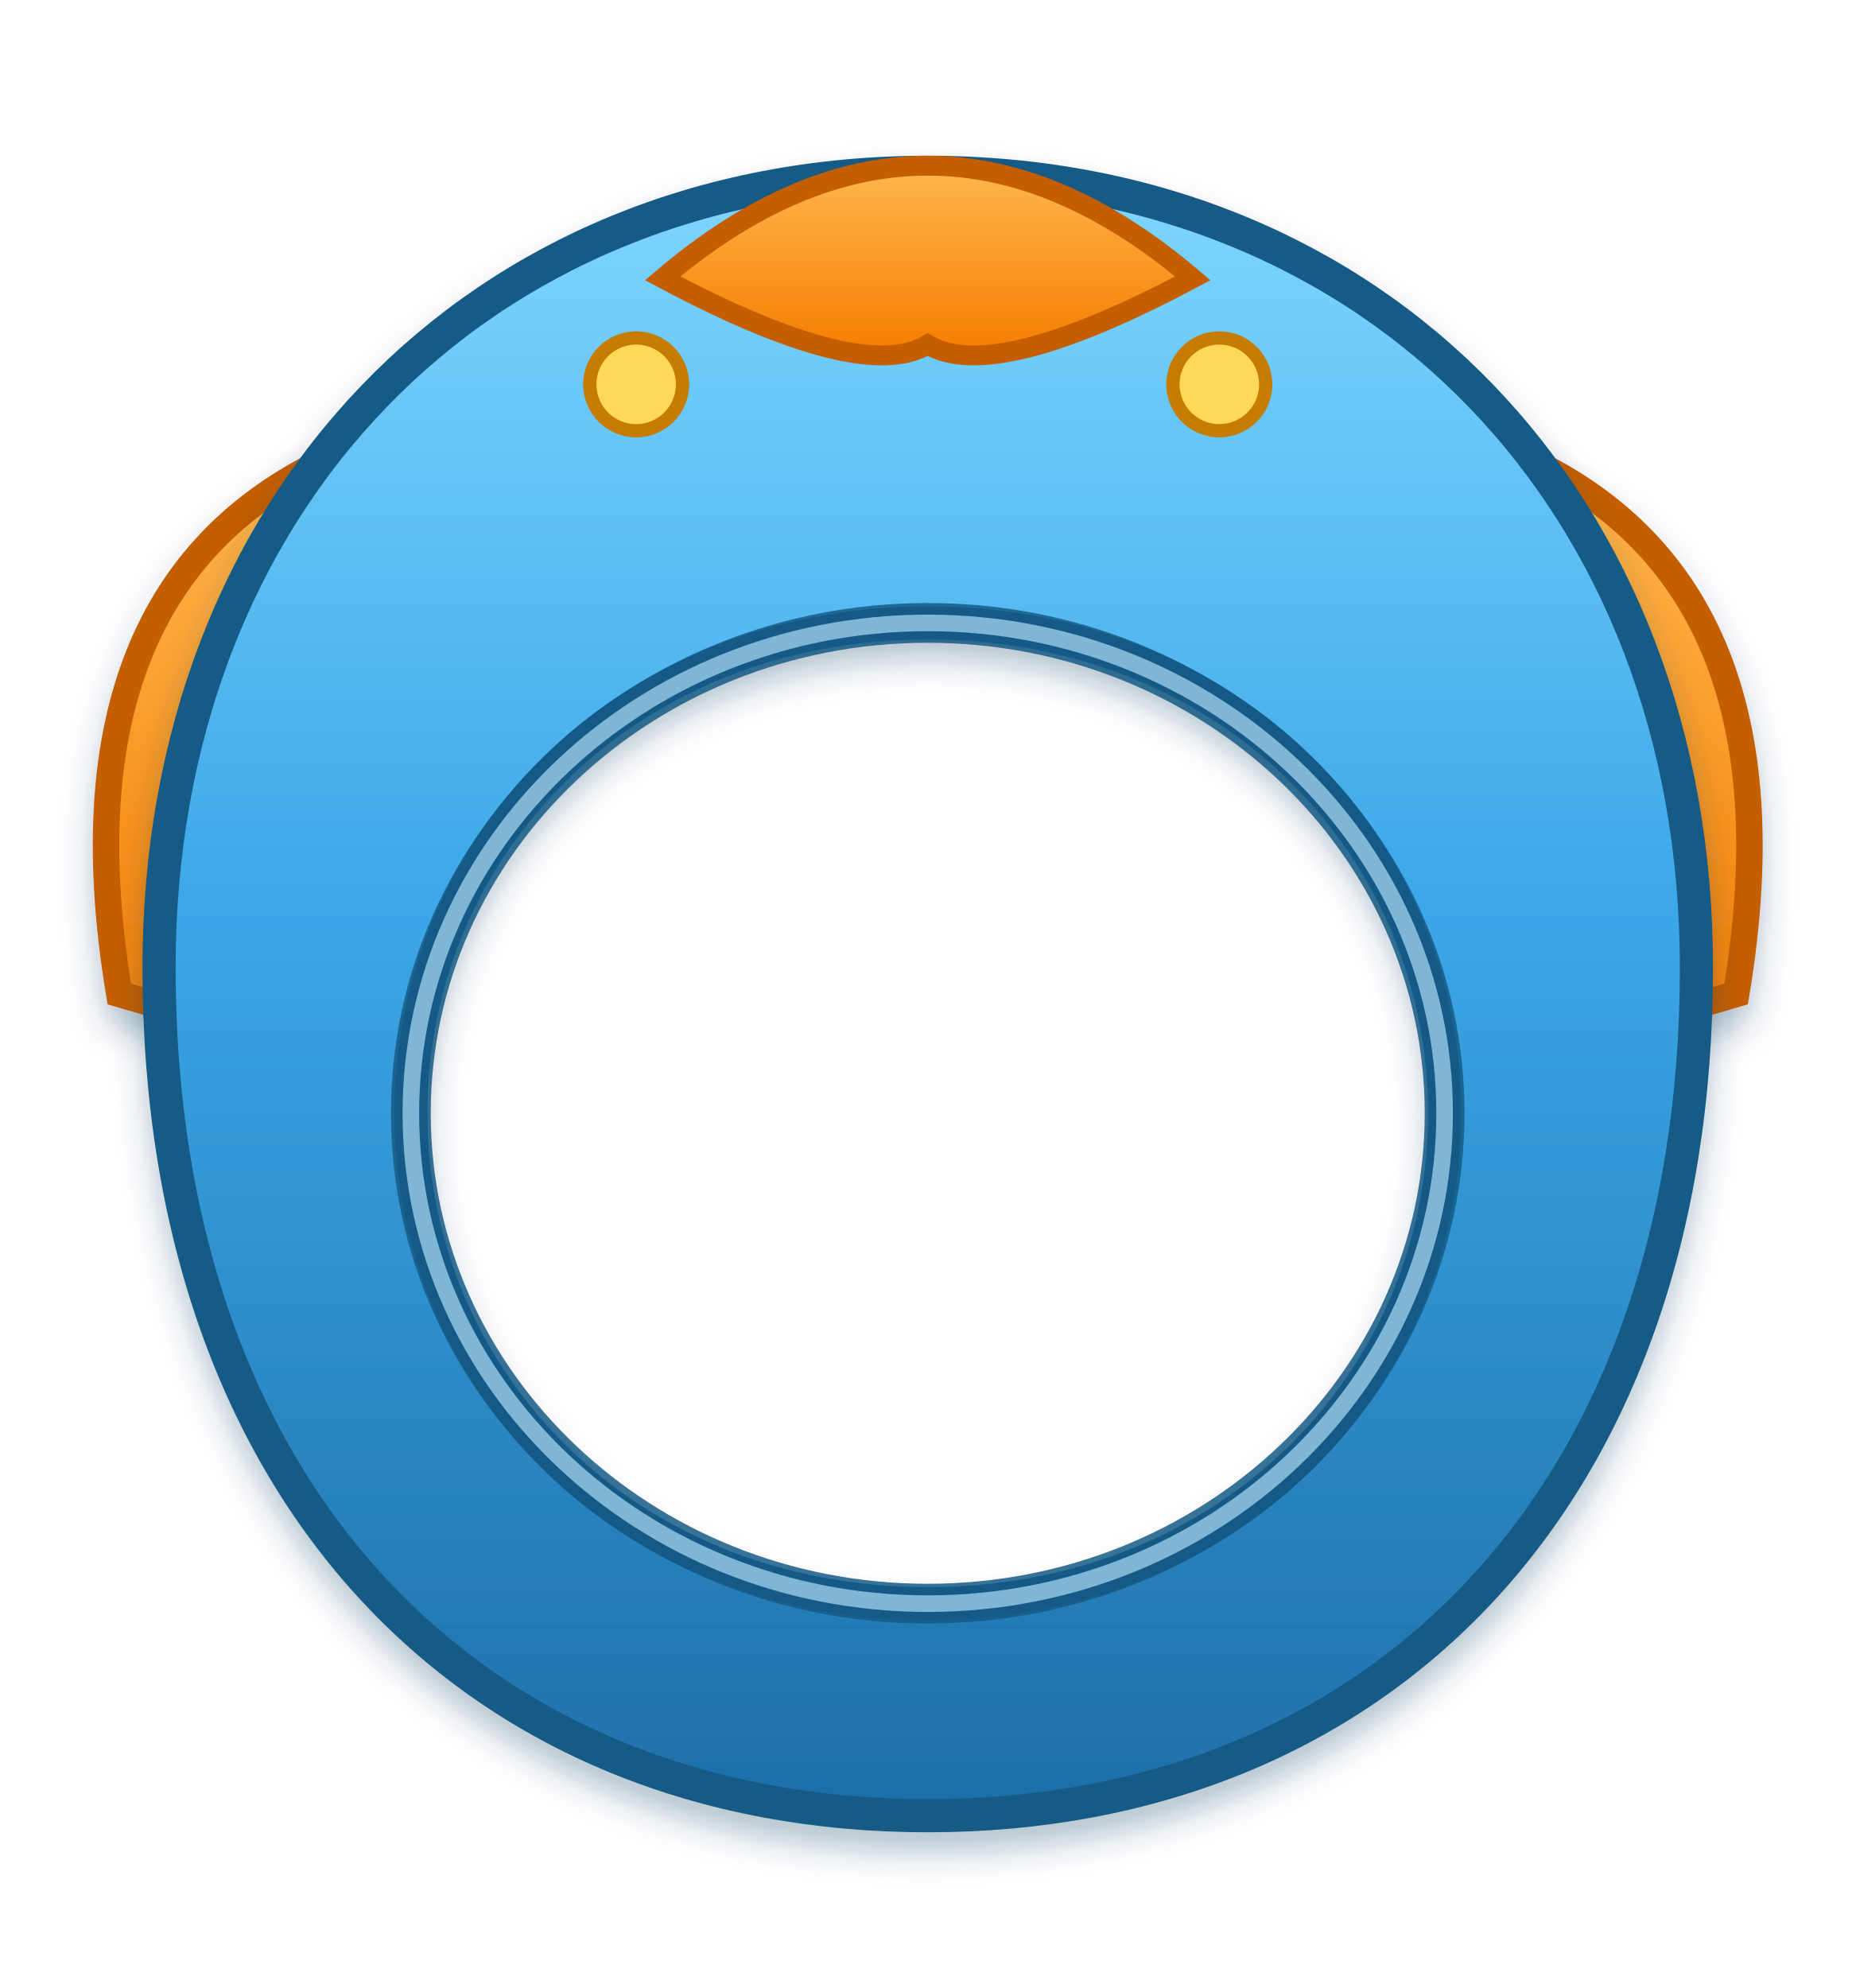
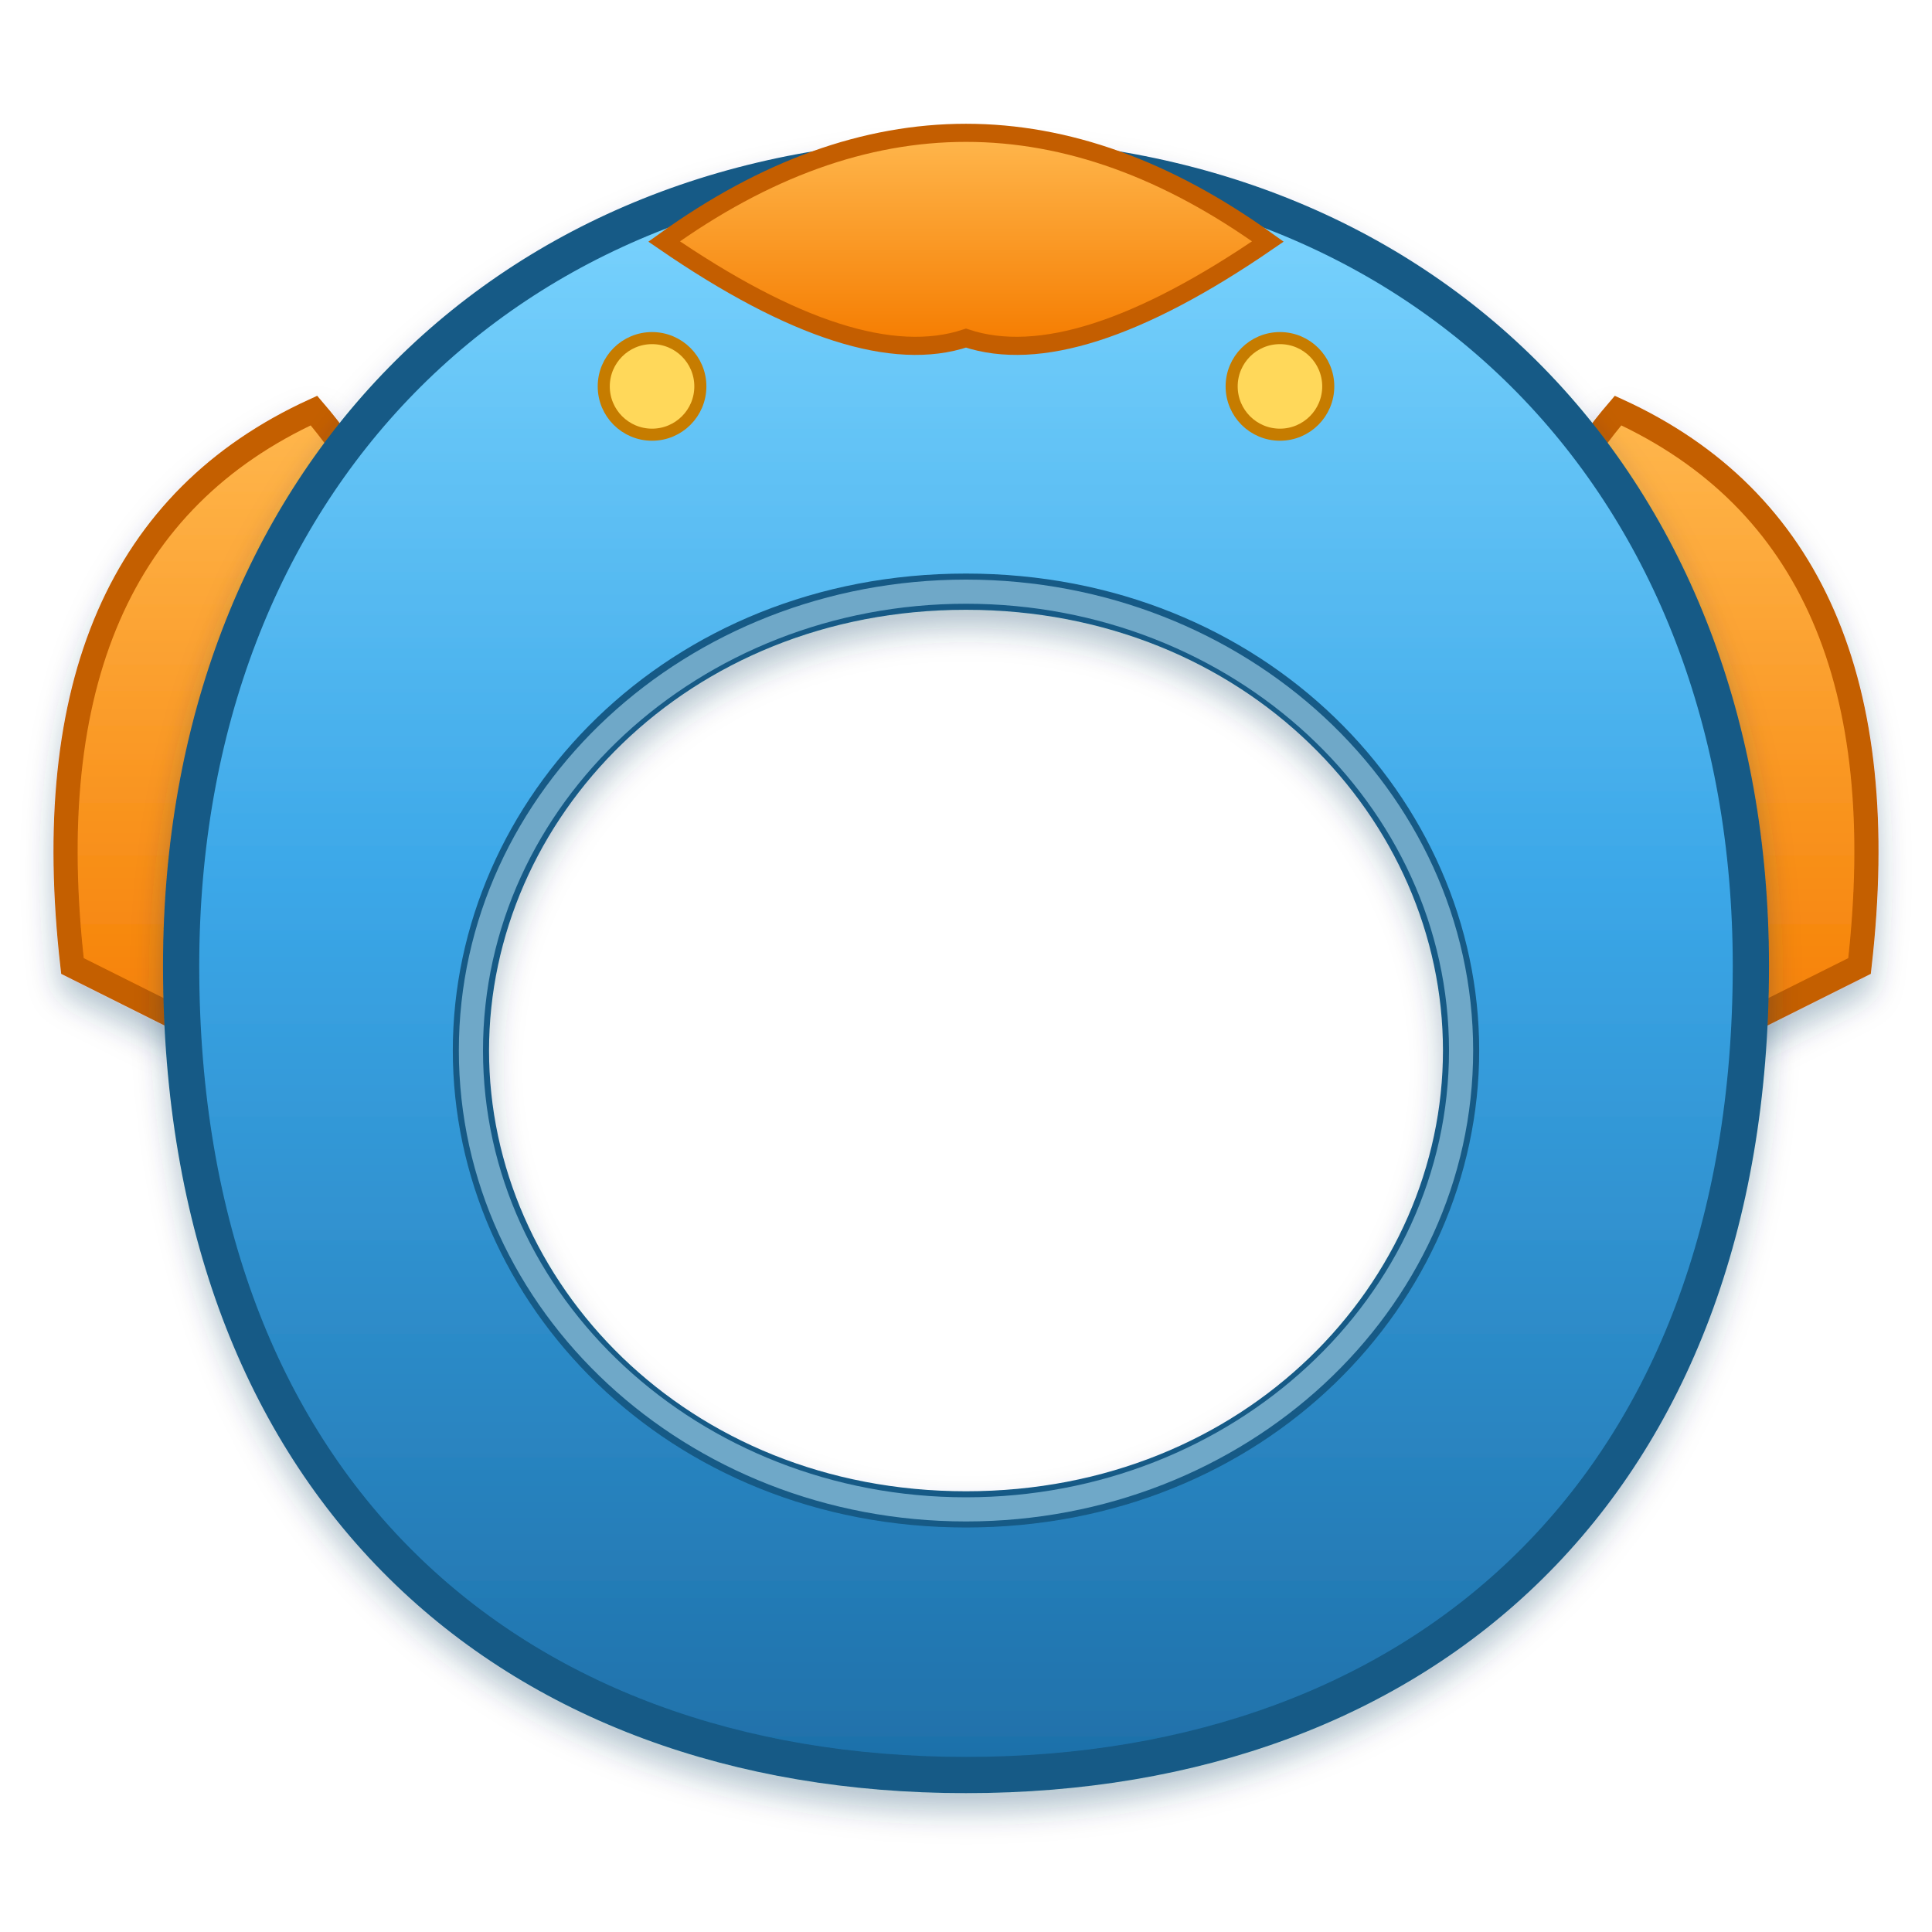
- <svg xmlns="http://www.w3.org/2000/svg" viewBox="0 0 280 300" width="280" height="300">
+ <svg xmlns="http://www.w3.org/2000/svg" viewBox="0 0 320 320" width="320" height="320">
  <defs>
    <linearGradient id="fiShell" x1="0" y1="0" x2="0" y2="1">
      <stop offset="0%" stop-color="#7ED6FF" />
      <stop offset="45%" stop-color="#3BA7E8" />
      <stop offset="100%" stop-color="#1E6FA8" />
    </linearGradient>
    <linearGradient id="fiFin" x1="0" y1="0" x2="0" y2="1">
      <stop offset="0%" stop-color="#FFB74D" />
      <stop offset="100%" stop-color="#F57C00" />
    </linearGradient>
    <filter id="fiSoft" x="-20%" y="-20%" width="140%" height="140%">
      <feDropShadow dx="0" dy="3" stdDeviation="2.5" flood-color="#0D3A5C" flood-opacity="0.3" />
    </filter>
  </defs>
-   <path d="M18 150 Q8 90 48 70 Q78 100 52 160 Z" fill="url(#fiFin)" stroke="#C45E00" stroke-width="4" filter="url(#fiSoft)" />
-   <path d="M262 150 Q272 90 232 70 Q202 100 228 160 Z" fill="url(#fiFin)" stroke="#C45E00" stroke-width="4" filter="url(#fiSoft)" />
-   <path fill="url(#fiShell)" fill-rule="evenodd" stroke="#155A86" stroke-width="5" filter="url(#fiSoft)" d="     M140 26c68 0 116 50 116 120 0 80-48 128-116 128S24 226 24 146C24 76 72 26 140 26z     M140 94c-46 0-78 34-78 74s32 74 78 74 78-34 78-74-32-74-78-74z" />
-   <path d="M100 42 Q140 8 180 42 Q150 58 140 52 Q130 58 100 42 Z" fill="url(#fiFin)" stroke="#C45E00" stroke-width="3" />
-   <circle cx="96" cy="58" r="7" fill="#FFD85A" stroke="#C67C00" stroke-width="2" />
-   <circle cx="184" cy="58" r="7" fill="#FFD85A" stroke="#C67C00" stroke-width="2" />
-   <ellipse cx="140" cy="168" rx="78" ry="74" fill="none" stroke="#155A86" stroke-width="6" opacity="0.85" />
-   <ellipse cx="140" cy="168" rx="78" ry="74" fill="none" stroke="#B8E8FF" stroke-width="2.5" opacity="0.65" />
+   <path d="M12 160 Q4 90 52 68 Q88 110 48 178 Z" fill="url(#fiFin)" stroke="#C45E00" stroke-width="4" filter="url(#fiSoft)" />
+   <path d="M308 160 Q316 90 268 68 Q232 110 272 178 Z" fill="url(#fiFin)" stroke="#C45E00" stroke-width="4" filter="url(#fiSoft)" />
+   <path fill="url(#fiShell)" fill-rule="evenodd" stroke="#155A86" stroke-width="6" filter="url(#fiSoft)" d="     M160 26c76 0 130 54 130 134 0 86-54 134-130 134S30 246 30 160C30 80 84 26 160 26z     M160 98c-48 0-82 36-82 76s34 76 82 76 82-36 82-76-34-76-82-76z" />
+   <path d="M110 40 Q160 4 210 40 Q178 62 160 56 Q142 62 110 40 Z" fill="url(#fiFin)" stroke="#C45E00" stroke-width="3" />
+   <circle cx="108" cy="64" r="8" fill="#FFD85A" stroke="#C67C00" stroke-width="2" />
+   <circle cx="212" cy="64" r="8" fill="#FFD85A" stroke="#C67C00" stroke-width="2" />
+   <ellipse cx="160" cy="174" rx="82" ry="76" fill="none" stroke="#B8E8FF" stroke-width="4" opacity="0.55" />
</svg>
